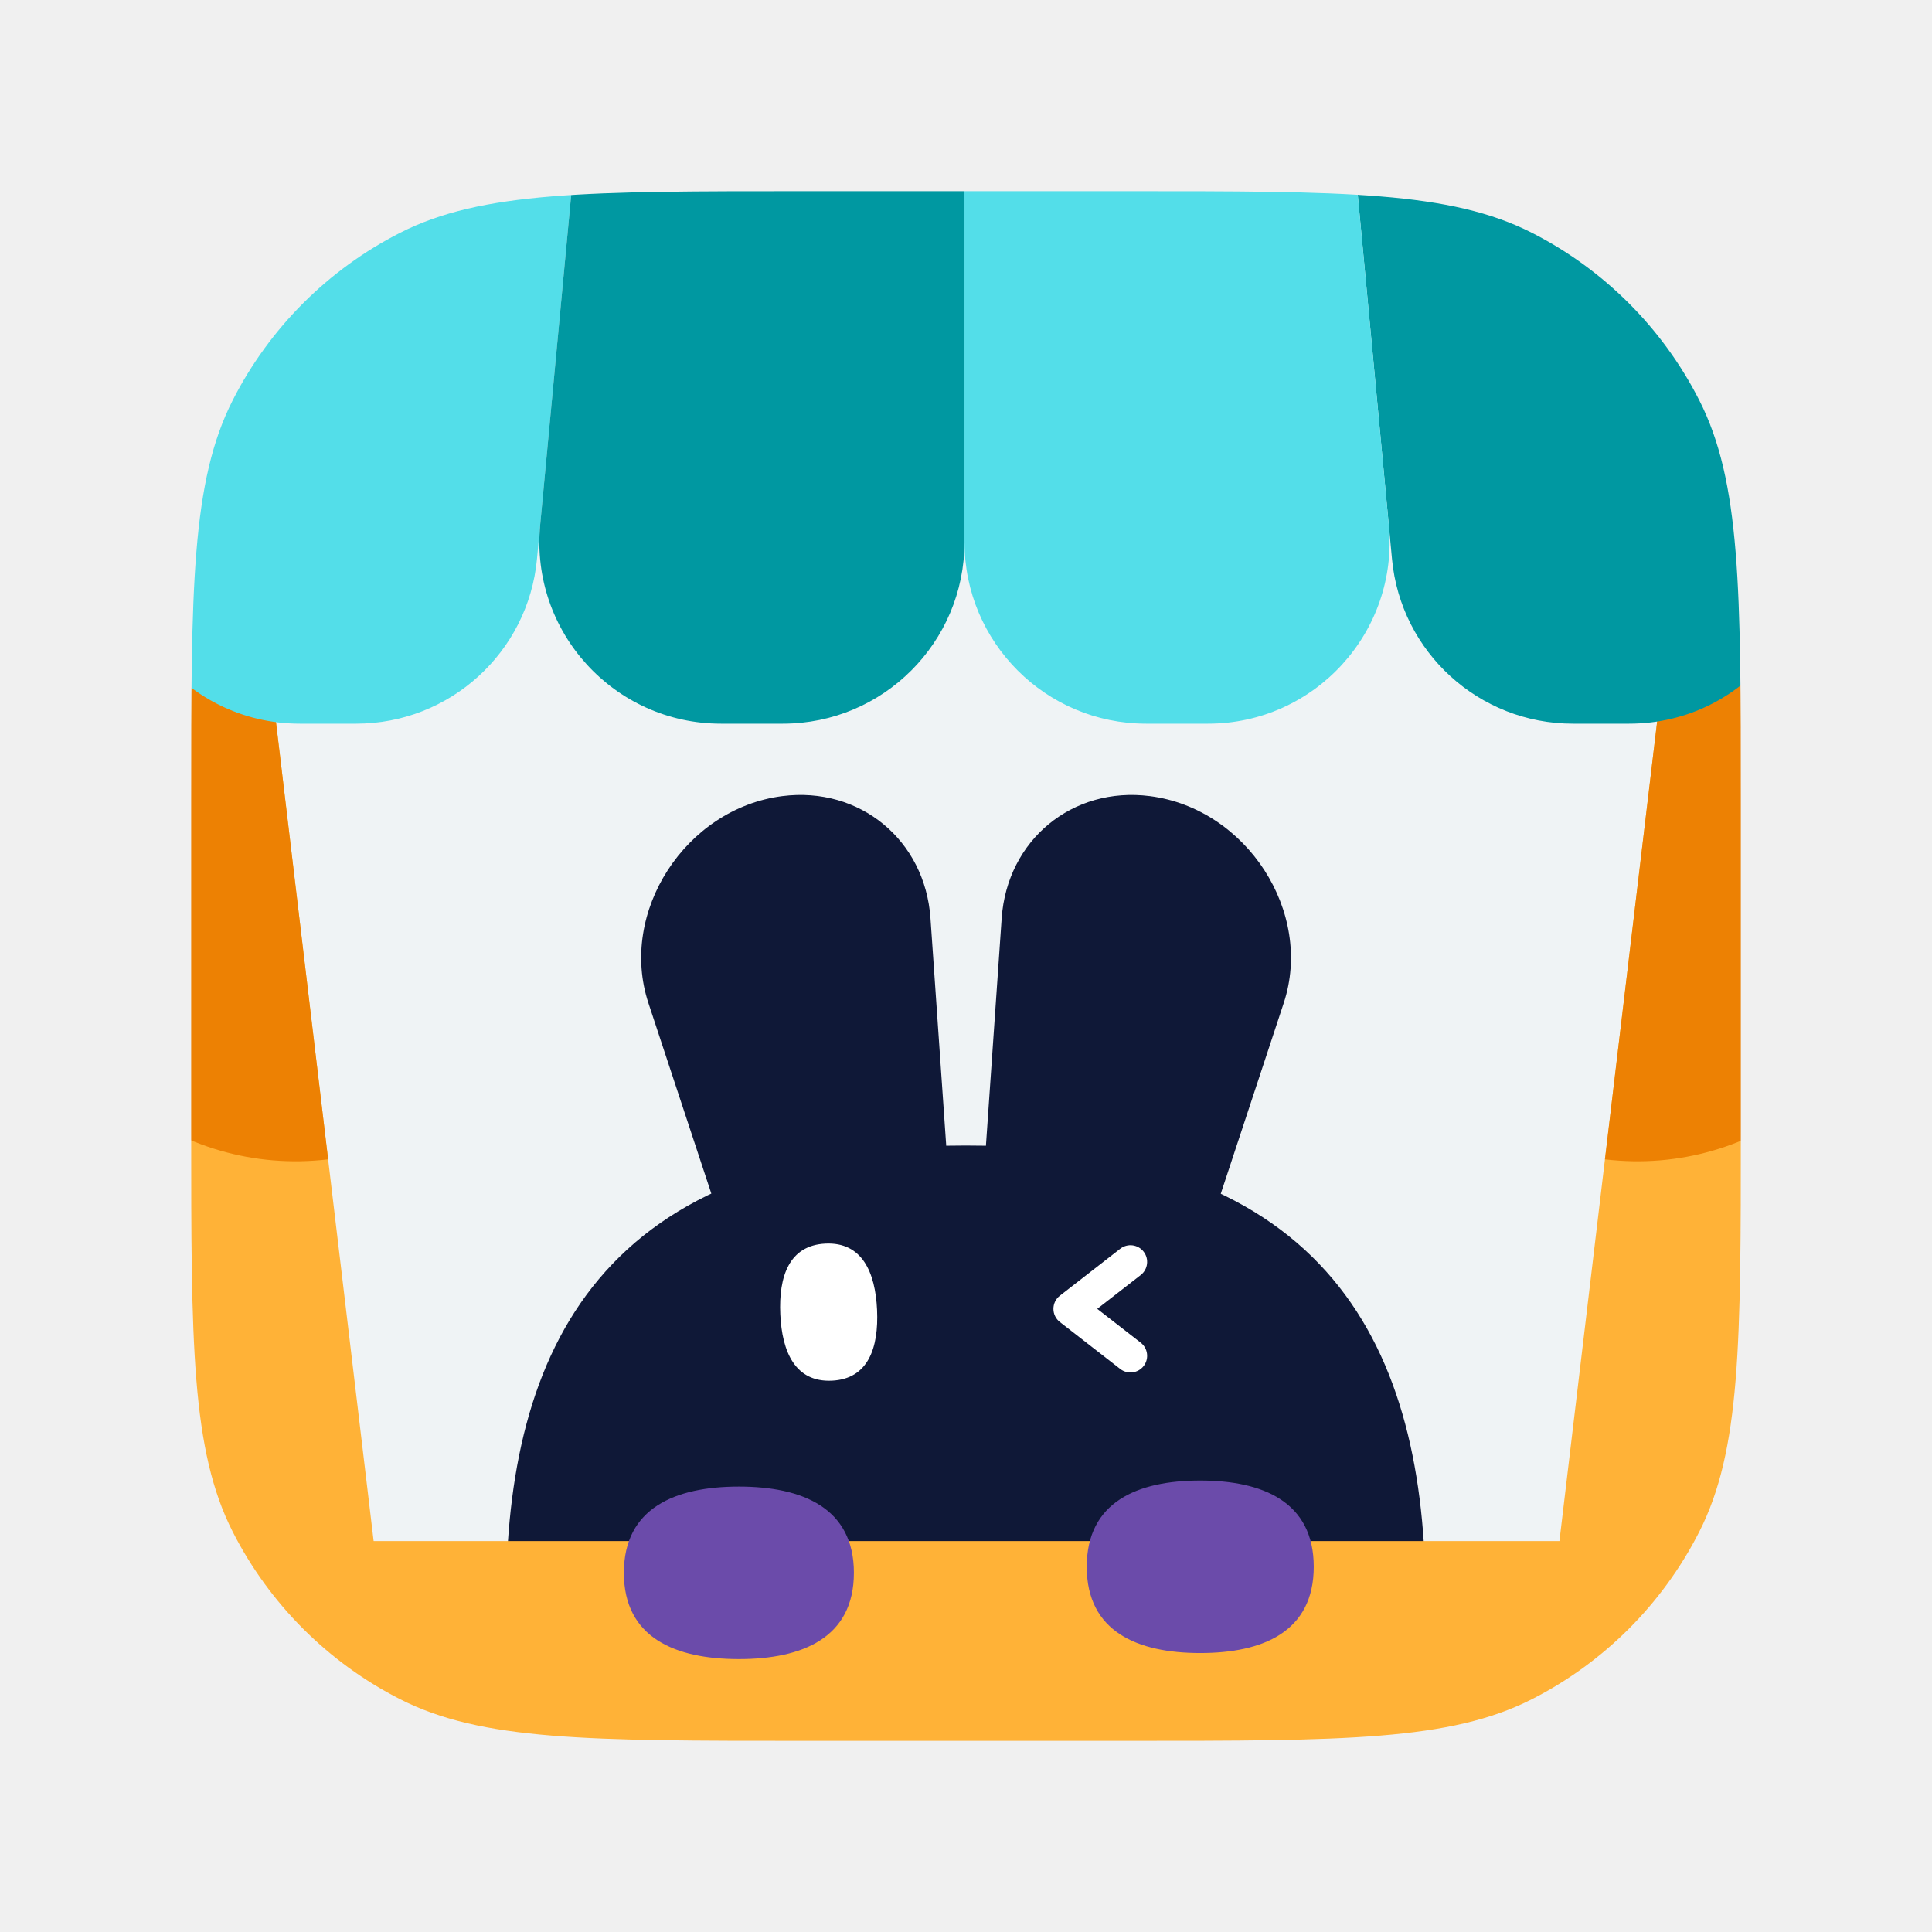
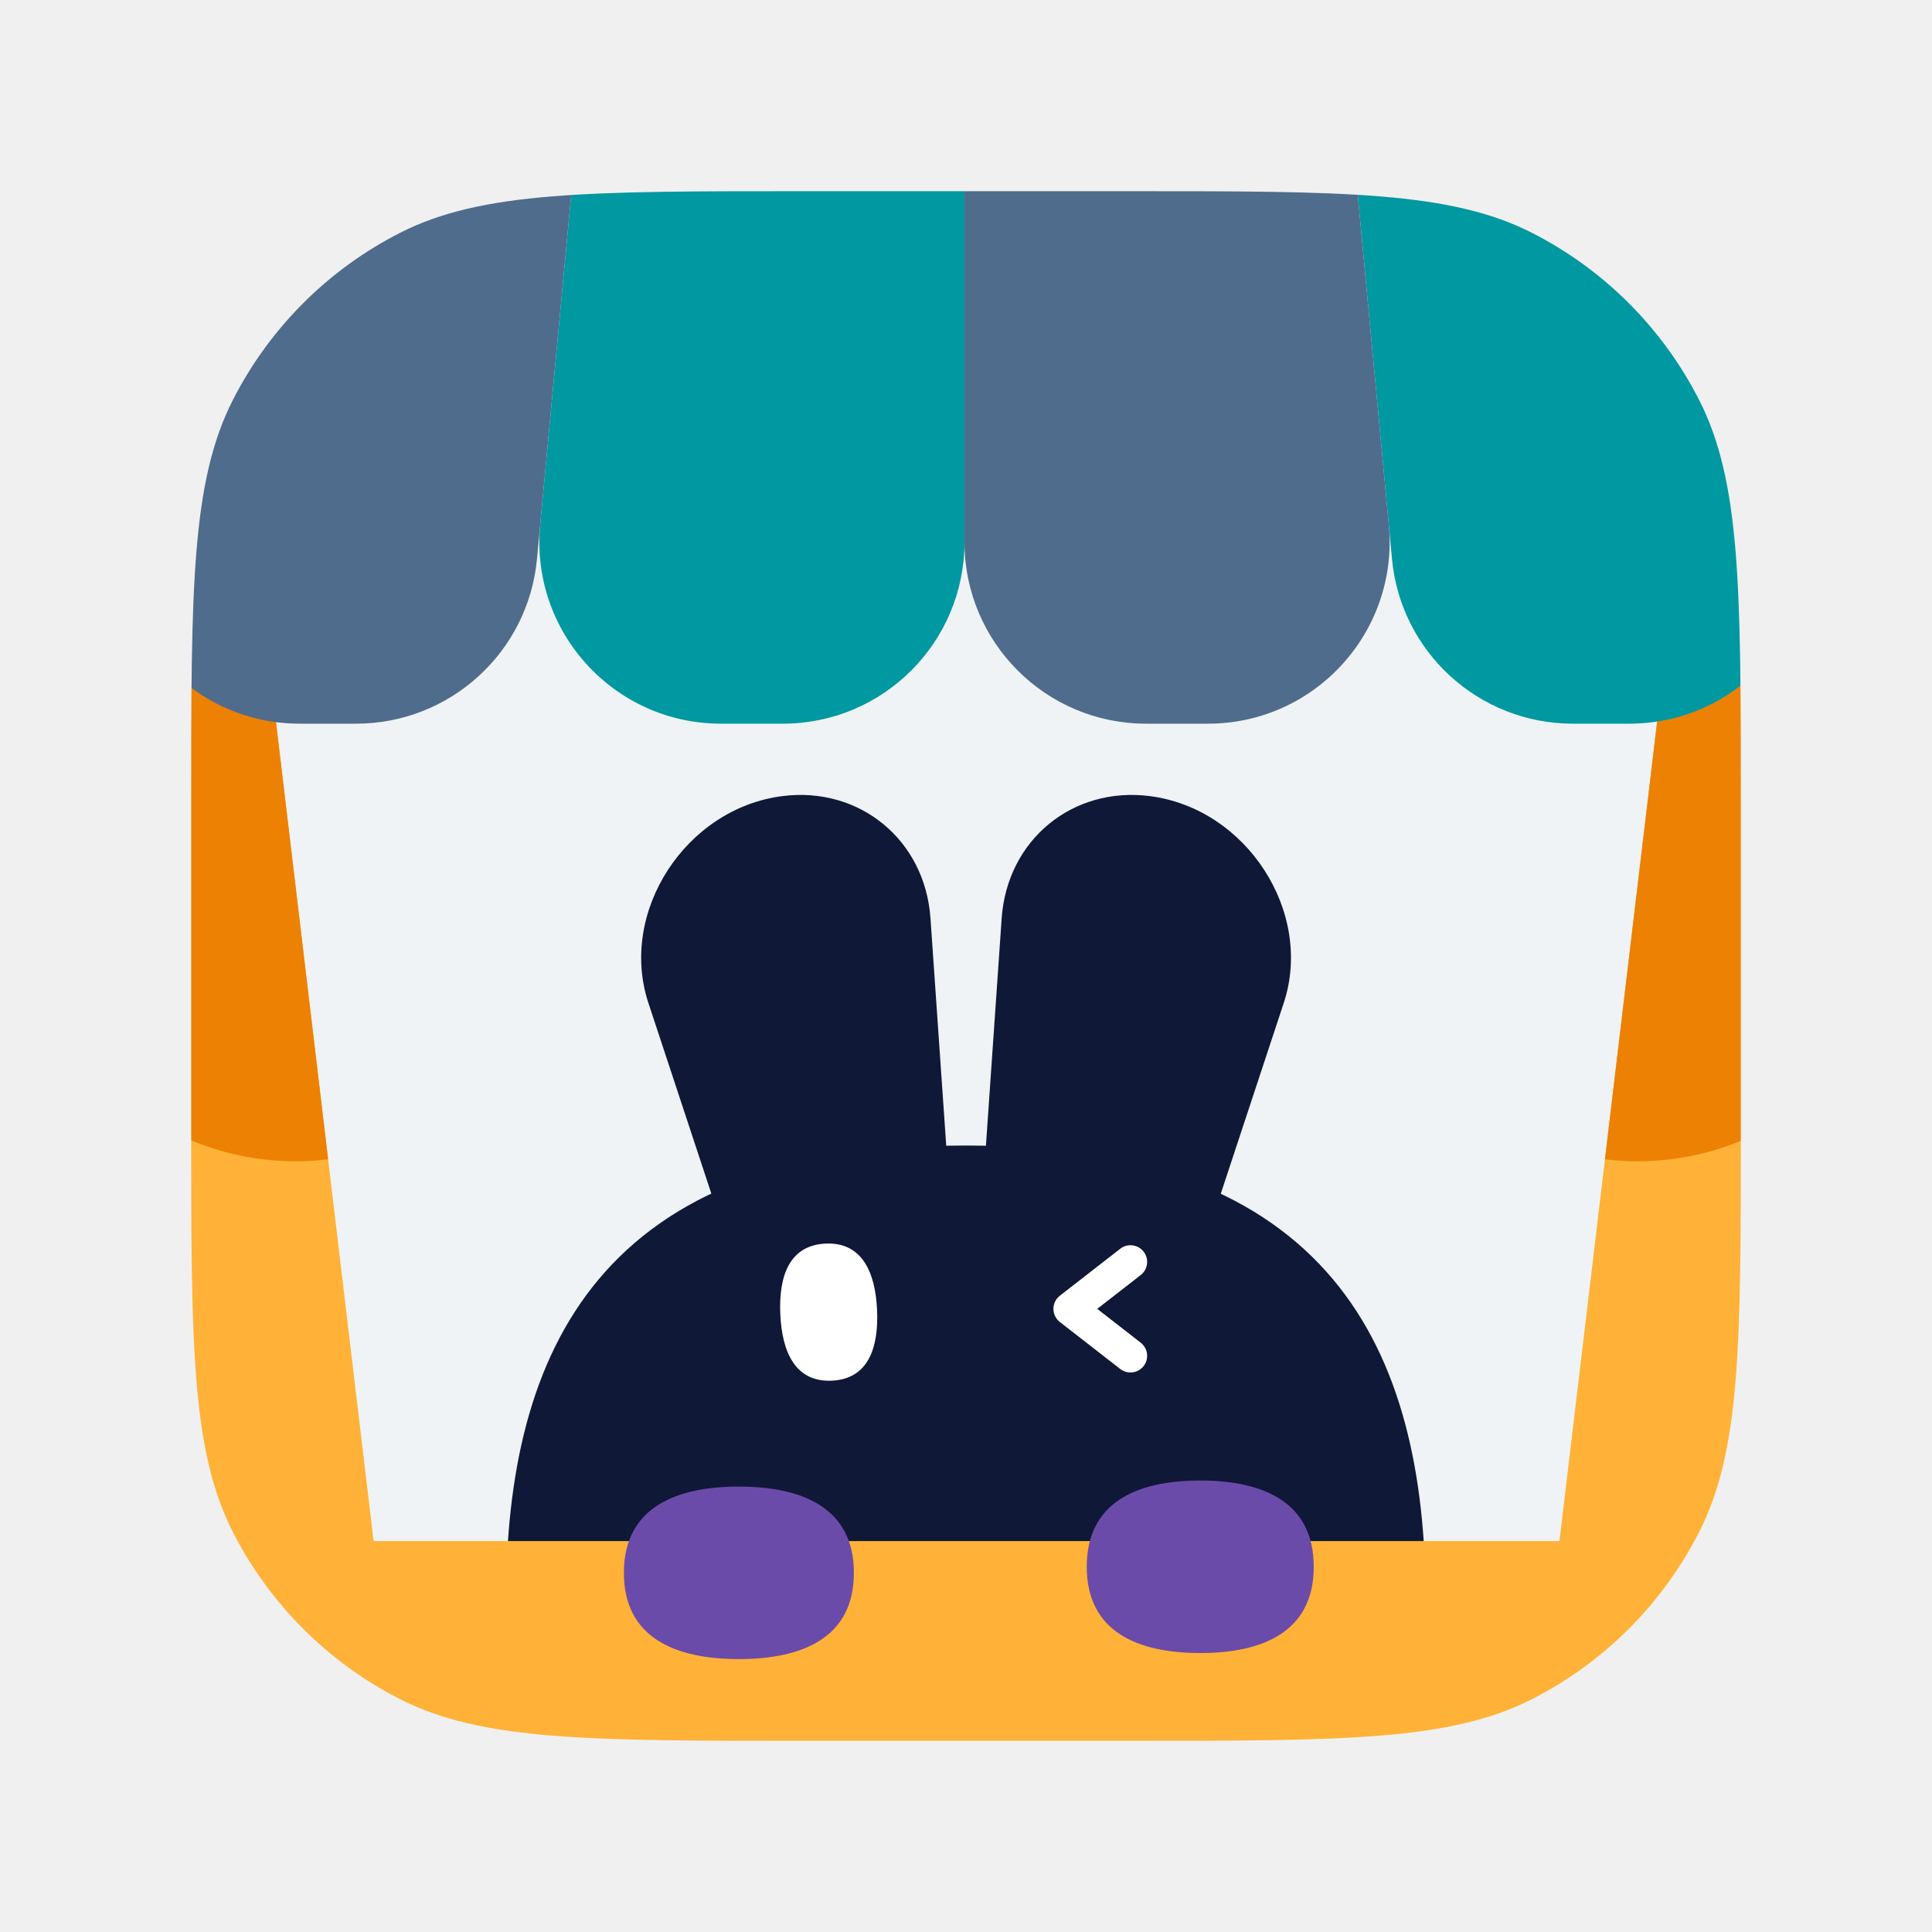
<svg xmlns="http://www.w3.org/2000/svg" xmlns:xlink="http://www.w3.org/1999/xlink" width="192" height="192" fill="none">
  <mask id="A" width="154" height="154" x="19" y="19" mask-type="alpha" maskUnits="userSpaceOnUse">
    <use fill="#eff3f5" xlink:href="#C" />
  </mask>
  <g mask="url(#A)">
    <use fill="#eff3f5" xlink:href="#C" />
    <path fill="#0f1837" d="M64.436 99.673c-2.979-9.023 3.684-19.32 13.3-20.556 7.7-.989 14.195 4.364 14.734 12.143l2.776 40.084c.405 5.848-4.405 11.223-10.18 11.374-3.848.101-7.143-2.197-8.338-5.817L64.436 99.673zm63.142 0c2.979-9.023-3.683-19.32-13.299-20.556-7.7-.989-14.195 4.364-14.734 12.143l-2.776 40.084c-.405 5.848 4.406 11.223 10.18 11.374 3.848.101 7.143-2.197 8.338-5.817l12.291-37.229z" />
    <path fill="#0f1837" d="M141.681 159.13c0 25.012-9.396 45.289-45.697 45.289s-45.697-20.277-45.697-45.289 9.396-45.288 45.697-45.288 45.697 20.276 45.697 45.288z" />
    <path fill="#fff" d="M82.665 137.21c-3.621.165-4.948-2.83-5.119-6.592s.876-6.866 4.497-7.031 4.948 2.83 5.119 6.592-.876 6.866-4.497 7.031z" />
    <path fill="#fff" fill-rule="evenodd" d="M113.653 124.389c.561.722.431 1.763-.291 2.324l-4.32 3.36 4.32 3.361c.722.561.852 1.602.291 2.323s-1.602.852-2.324.291l-6.001-4.667c-.404-.314-.64-.797-.64-1.308s.236-.993.64-1.307l6.001-4.667c.722-.562 1.762-.432 2.324.29z" />
    <path fill="#ffb237" d="M-4.762 160.337a7.19 7.19 0 0 1 7.189-7.189h186.845a7.19 7.19 0 0 1 7.189 7.189v40.064a7.19 7.19 0 0 1-7.189 7.189H2.427a7.19 7.19 0 0 1-7.189-7.189v-40.064z" />
    <path fill="#6b4baa" d="M84.859 156.307c0 6.456-5.117 8.572-11.43 8.572S62 162.763 62 156.307s5.117-8.573 11.43-8.573 11.43 2.117 11.43 8.573zm45.7-.602c0 6.456-5.05 8.572-11.28 8.572S108 162.161 108 155.705s5.05-8.572 11.279-8.572 11.28 2.116 11.28 8.572z" />
    <path fill="#ffb237" d="M-1.259 59.807l26.88-3.205 13.637 114.389-26.88 3.205L-1.259 59.807z" />
    <path fill="#ed8103" d="M-1.259 59.807l26.88-3.205 6.988 58.612c-14.845 1.77-28.315-8.83-30.085-23.675l-3.783-31.732z" />
    <path fill="#ffb237" d="M193.365 59.807l-26.88-3.205-13.637 114.389 26.88 3.205 13.637-114.389z" />
    <path fill="#ed8103" d="M193.365 59.807l-26.88-3.205-6.987 58.612c14.845 1.77 28.314-8.83 30.084-23.675l3.783-31.732z" />
    <path fill="#0098a1" d="M164.826-12h-32.843l6.353 67.561a18.05 18.05 0 0 0 17.968 16.357h5.598c11.651 0 20.249-10.876 17.56-22.212L164.826-12z" />
-     <path fill="#53dee9" d="M26.873-12h32.843l-6.353 67.561a18.05 18.05 0 0 1-17.968 16.357h-5.598c-11.651 0-20.249-10.876-17.56-22.212L26.873-12zm105.11 0H95.849v65.871a18.05 18.05 0 0 0 18.047 18.047h6.155c10.634 0 18.963-9.149 17.967-19.737L131.983-12z" />
+     <path fill="#506C8C" d="M26.873-12h32.843l-6.353 67.561a18.05 18.05 0 0 1-17.968 16.357h-5.598c-11.651 0-20.249-10.876-17.56-22.212L26.873-12zm105.11 0H95.849v65.871a18.05 18.05 0 0 0 18.047 18.047h6.155c10.634 0 18.963-9.149 17.967-19.737L131.983-12z" />
    <path fill="#0098a1" d="M59.716-12H95.85v65.871a18.05 18.05 0 0 1-18.047 18.047h-6.155c-10.634 0-18.963-9.149-17.968-19.737L59.716-12z" />
  </g>
  <defs>
    <path id="C" d="M19 79.8c0-21.282 0-31.923 4.142-40.052a38 38 0 0 1 16.607-16.607C47.877 19 58.518 19 79.8 19h32.4c21.282 0 31.923 0 40.052 4.142a38 38 0 0 1 16.606 16.607C173 47.877 173 58.518 173 79.8v32.4c0 21.282 0 31.923-4.142 40.052-3.643 7.15-9.456 12.963-16.606 16.606C144.123 173 133.482 173 112.2 173H79.8c-21.282 0-31.923 0-40.052-4.142a38 38 0 0 1-16.607-16.606C19 144.123 19 133.482 19 112.2V79.8z" />
  </defs>
</svg>
